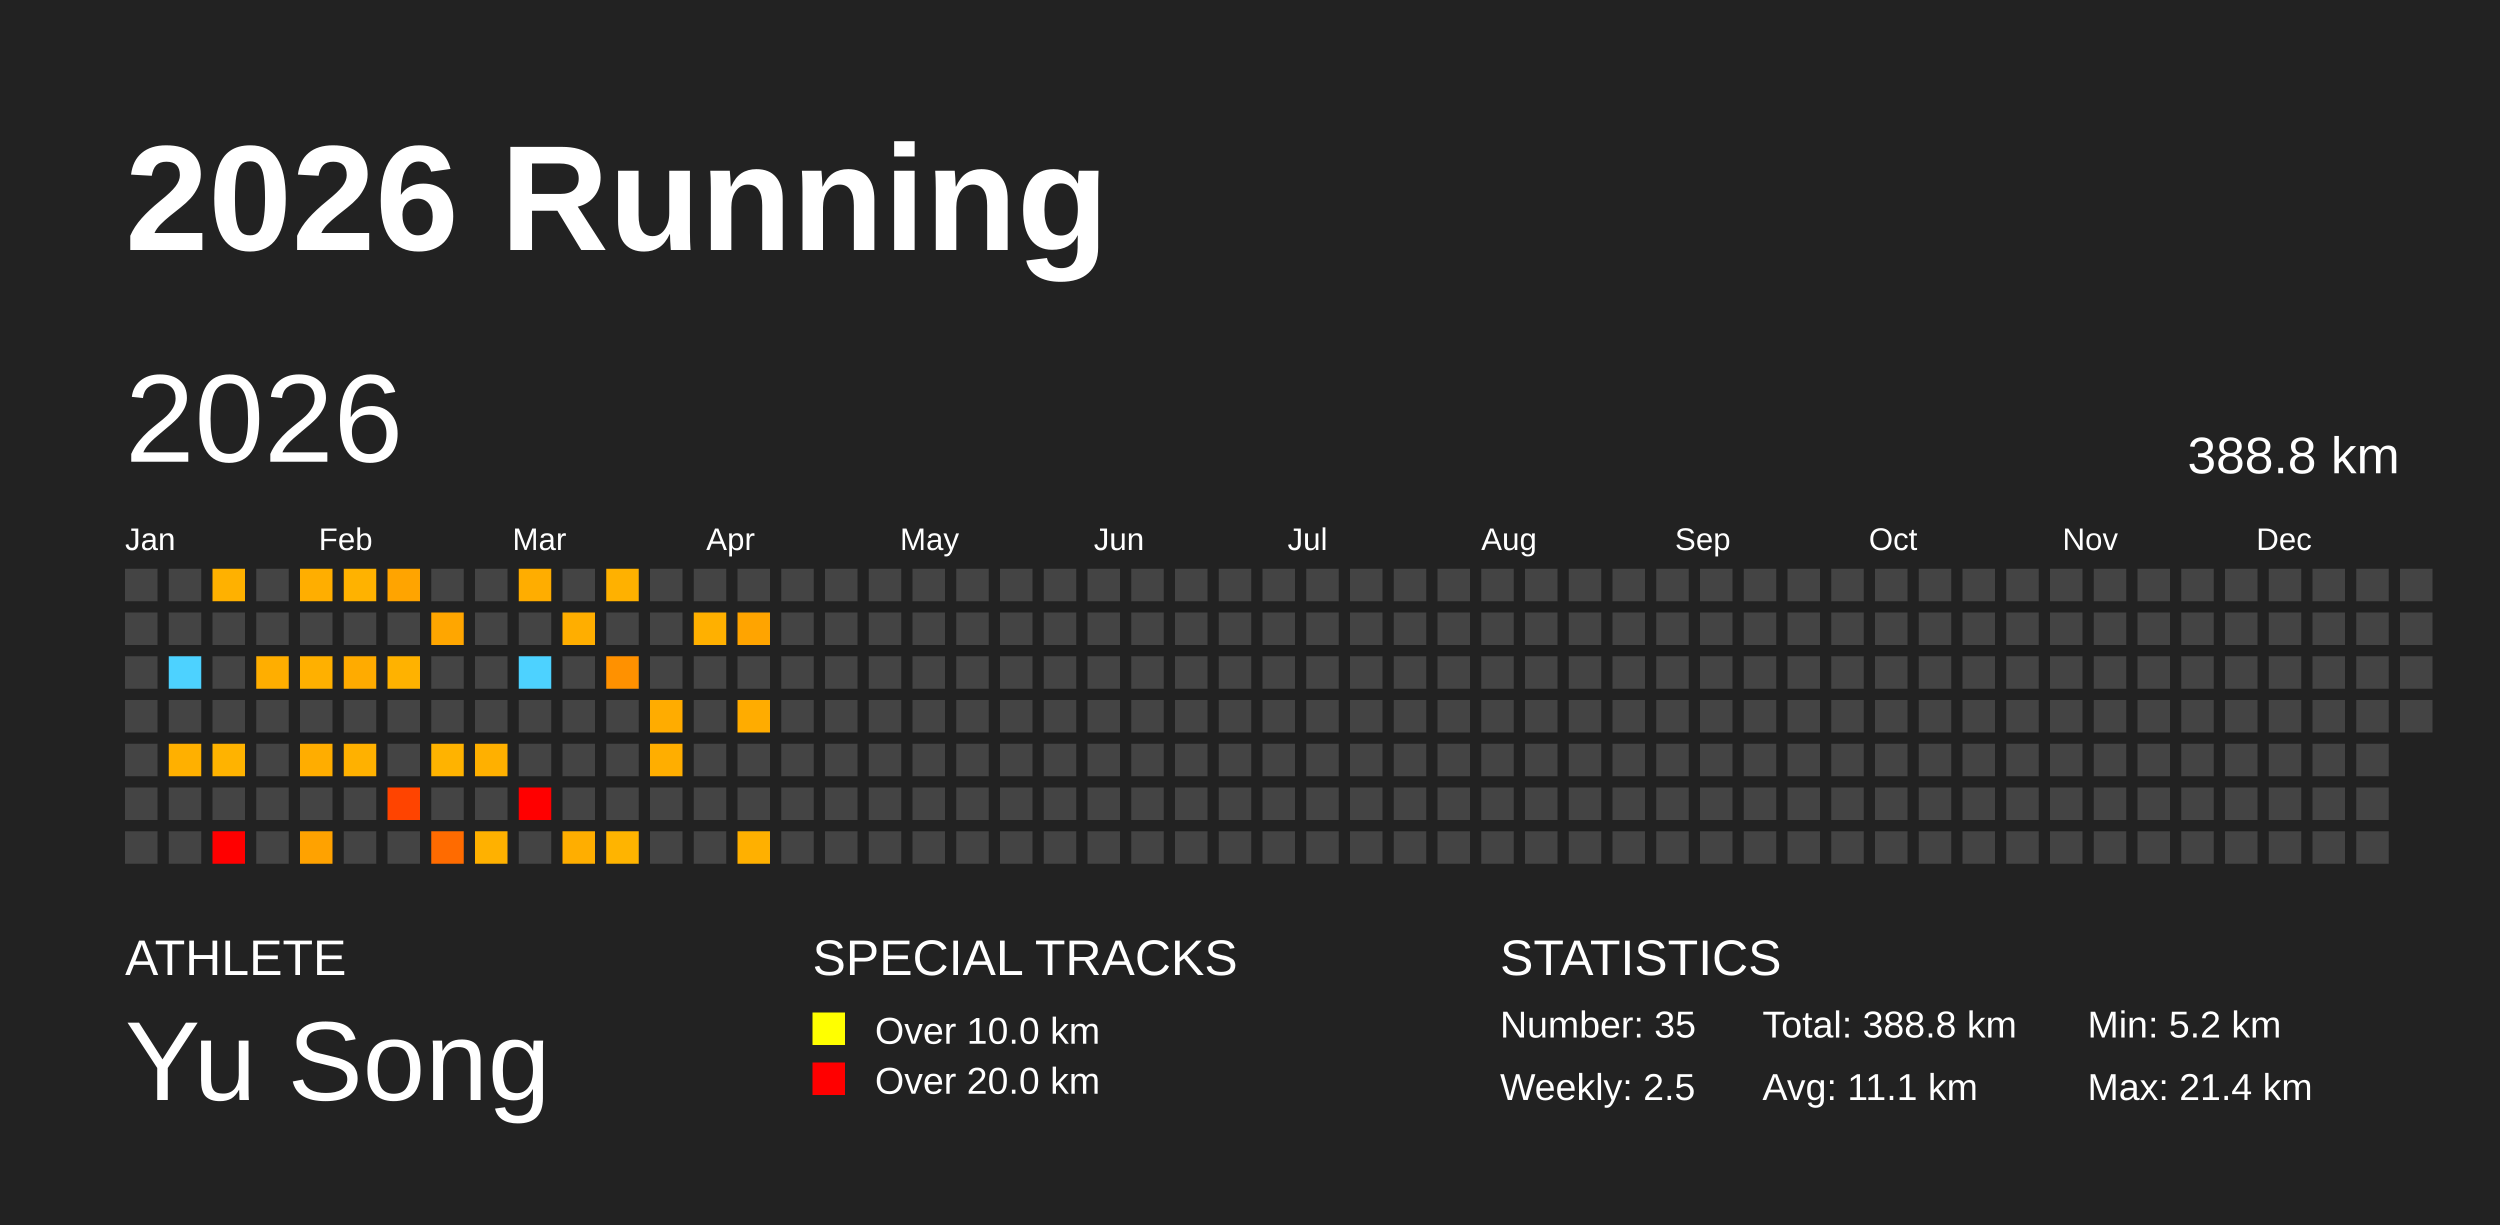
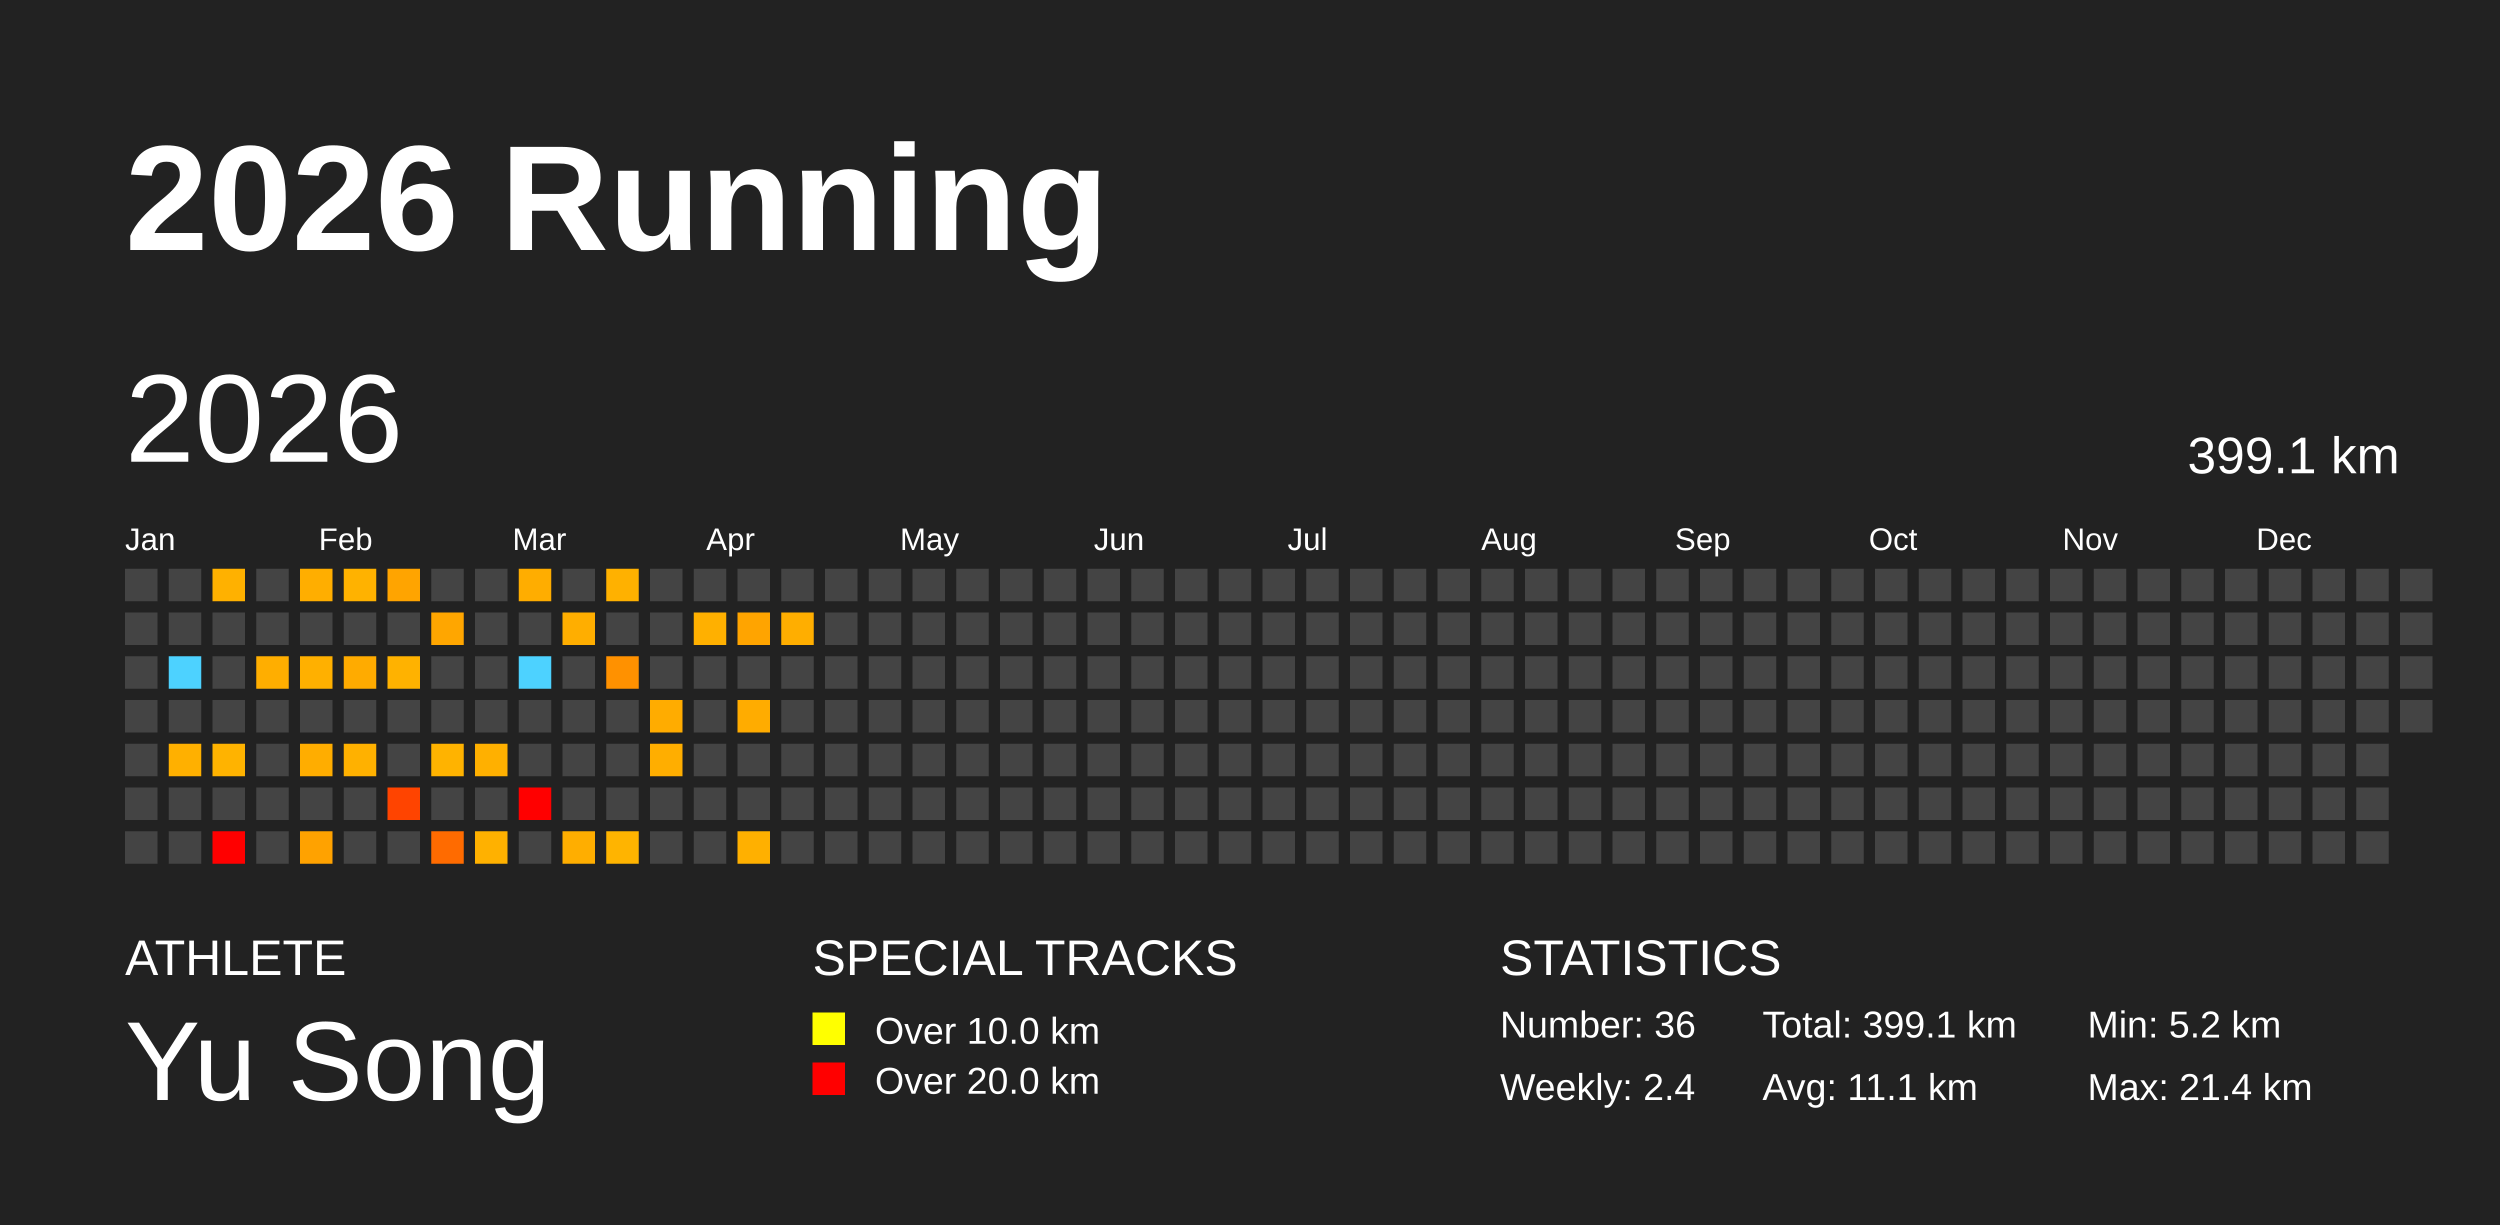
<svg xmlns="http://www.w3.org/2000/svg" baseProfile="full" height="98mm" version="1.1" viewBox="0,0,200,98" width="200mm">
  <defs />
  <rect fill="#222222" height="98" width="200" x="0" y="0" />
  <text fill="#FFFFFF" style="font-size:12px; font-family:Arial; font-weight:bold;" x="10" y="20">2026 Running</text>
  <text fill="#FFFFFF" style="font-size:4px; font-family:Arial" x="10" y="78">ATHLETE</text>
  <text fill="#FFFFFF" style="font-size:9px; font-family:Arial" x="10" y="88">Yu Song</text>
  <text fill="#FFFFFF" style="font-size:4px; font-family:Arial" x="65" y="78">SPECIAL TRACKS</text>
  <rect fill="yellow" height="2.6" width="2.6" x="65" y="81" />
  <text fill="#FFFFFF" style="font-size:3px; font-family:Arial" x="70" y="83.5">Over 10.0 km</text>
  <rect fill="red" height="2.6" width="2.6" x="65" y="85" />
  <text fill="#FFFFFF" style="font-size:3px; font-family:Arial" x="70" y="87.5">Over 20.0 km</text>
  <text fill="#FFFFFF" style="font-size:4px; font-family:Arial" x="120" y="78">STATISTICS</text>
-   <text fill="#FFFFFF" style="font-size:3px; font-family:Arial" x="120" y="83">Number: 35</text>
-   <text fill="#FFFFFF" style="font-size:3px; font-family:Arial" x="120" y="88">Weekly: 2.5</text>
-   <text fill="#FFFFFF" style="font-size:3px; font-family:Arial" x="141" y="83">Total: 388.8 km</text>
+   <text fill="#FFFFFF" style="font-size:3px; font-family:Arial" x="120" y="83">Number: 36</text>
+   <text fill="#FFFFFF" style="font-size:3px; font-family:Arial" x="120" y="88">Weekly: 2.4</text>
+   <text fill="#FFFFFF" style="font-size:3px; font-family:Arial" x="141" y="83">Total: 399.1 km</text>
  <text fill="#FFFFFF" style="font-size:3px; font-family:Arial" x="141" y="88">Avg: 11.1 km</text>
  <text fill="#FFFFFF" style="font-size:3px; font-family:Arial" x="167" y="83">Min: 5.2 km</text>
  <text fill="#FFFFFF" style="font-size:3px; font-family:Arial" x="167" y="88">Max: 21.4 km</text>
  <text dominant-baseline="hanging" fill="#FFFFFF" style="font-size:10.0px; font-family:Arial;" x="10" y="30">2026</text>
-   <text dominant-baseline="hanging" fill="#FFFFFF" style="font-size:4.125px; font-family:Arial;" x="175" y="35">388.8 km</text>
+   <text dominant-baseline="hanging" fill="#FFFFFF" style="font-size:4.125px; font-family:Arial;" x="175" y="35">399.1 km</text>
  <text fill="#FFFFFF" style="font-size:2.5px; font-family:Arial" x="10.0" y="44">Jan</text>
  <text fill="#FFFFFF" style="font-size:2.5px; font-family:Arial" x="25.5" y="44">Feb</text>
  <text fill="#FFFFFF" style="font-size:2.5px; font-family:Arial" x="41.0" y="44">Mar</text>
  <text fill="#FFFFFF" style="font-size:2.5px; font-family:Arial" x="56.5" y="44">Apr</text>
  <text fill="#FFFFFF" style="font-size:2.5px; font-family:Arial" x="72.0" y="44">May</text>
  <text fill="#FFFFFF" style="font-size:2.5px; font-family:Arial" x="87.5" y="44">Jun</text>
  <text fill="#FFFFFF" style="font-size:2.5px; font-family:Arial" x="103.0" y="44">Jul</text>
  <text fill="#FFFFFF" style="font-size:2.5px; font-family:Arial" x="118.5" y="44">Aug</text>
  <text fill="#FFFFFF" style="font-size:2.5px; font-family:Arial" x="134.0" y="44">Sep</text>
  <text fill="#FFFFFF" style="font-size:2.5px; font-family:Arial" x="149.5" y="44">Oct</text>
  <text fill="#FFFFFF" style="font-size:2.5px; font-family:Arial" x="165.0" y="44">Nov</text>
  <text fill="#FFFFFF" style="font-size:2.5px; font-family:Arial" x="180.5" y="44">Dec</text>
  <rect fill="#444444" height="2.6" width="2.6" x="10.0" y="45.5" />
  <rect fill="#444444" height="2.6" width="2.6" x="10.0" y="49.0" />
  <rect fill="#444444" height="2.6" width="2.6" x="10.0" y="52.5" />
  <rect fill="#444444" height="2.6" width="2.6" x="10.0" y="56.0" />
  <rect fill="#444444" height="2.6" width="2.6" x="10.0" y="59.5" />
  <rect fill="#444444" height="2.6" width="2.6" x="10.0" y="63.0" />
  <rect fill="#444444" height="2.6" width="2.6" x="10.0" y="66.5" />
  <rect fill="#444444" height="2.6" width="2.6" x="13.5" y="45.5" />
  <rect fill="#444444" height="2.6" width="2.6" x="13.5" y="49.0" />
  <rect fill="#4dd2ff" height="2.6" width="2.6" x="13.5" y="52.5" />
  <rect fill="#444444" height="2.6" width="2.6" x="13.5" y="56.0" />
  <rect fill="#ffb000" height="2.6" width="2.6" x="13.5" y="59.5" />
  <rect fill="#444444" height="2.6" width="2.6" x="13.5" y="63.0" />
  <rect fill="#444444" height="2.6" width="2.6" x="13.5" y="66.5" />
  <rect fill="#ffb100" height="2.6" width="2.6" x="17.0" y="45.5" />
  <rect fill="#444444" height="2.6" width="2.6" x="17.0" y="49.0" />
  <rect fill="#444444" height="2.6" width="2.6" x="17.0" y="52.5" />
  <rect fill="#444444" height="2.6" width="2.6" x="17.0" y="56.0" />
  <rect fill="#ffb300" height="2.6" width="2.6" x="17.0" y="59.5" />
  <rect fill="#444444" height="2.6" width="2.6" x="17.0" y="63.0" />
  <rect fill="red" height="2.6" width="2.6" x="17.0" y="66.5" />
  <rect fill="#444444" height="2.6" width="2.6" x="20.5" y="45.5" />
  <rect fill="#444444" height="2.6" width="2.6" x="20.5" y="49.0" />
  <rect fill="#ffae00" height="2.6" width="2.6" x="20.5" y="52.5" />
  <rect fill="#444444" height="2.6" width="2.6" x="20.5" y="56.0" />
  <rect fill="#444444" height="2.6" width="2.6" x="20.5" y="59.5" />
  <rect fill="#444444" height="2.6" width="2.6" x="20.5" y="63.0" />
  <rect fill="#444444" height="2.6" width="2.6" x="20.5" y="66.5" />
  <rect fill="#ffae00" height="2.6" width="2.6" x="24.0" y="45.5" />
  <rect fill="#444444" height="2.6" width="2.6" x="24.0" y="49.0" />
  <rect fill="#ffb000" height="2.6" width="2.6" x="24.0" y="52.5" />
  <rect fill="#444444" height="2.6" width="2.6" x="24.0" y="56.0" />
  <rect fill="#ffad00" height="2.6" width="2.6" x="24.0" y="59.5" />
  <rect fill="#444444" height="2.6" width="2.6" x="24.0" y="63.0" />
  <rect fill="#ffa200" height="2.6" width="2.6" x="24.0" y="66.5" />
  <rect fill="#ffb200" height="2.6" width="2.6" x="27.5" y="45.5" />
  <rect fill="#444444" height="2.6" width="2.6" x="27.5" y="49.0" />
  <rect fill="#ffab00" height="2.6" width="2.6" x="27.5" y="52.5" />
  <rect fill="#444444" height="2.6" width="2.6" x="27.5" y="56.0" />
  <rect fill="#ffb100" height="2.6" width="2.6" x="27.5" y="59.5" />
  <rect fill="#444444" height="2.6" width="2.6" x="27.5" y="63.0" />
  <rect fill="#444444" height="2.6" width="2.6" x="27.5" y="66.5" />
  <rect fill="#ffa400" height="2.6" width="2.6" x="31.0" y="45.5" />
  <rect fill="#444444" height="2.6" width="2.6" x="31.0" y="49.0" />
  <rect fill="#ffb200" height="2.6" width="2.6" x="31.0" y="52.5" />
  <rect fill="#444444" height="2.6" width="2.6" x="31.0" y="56.0" />
  <rect fill="#444444" height="2.6" width="2.6" x="31.0" y="59.5" />
  <rect fill="#ff4400" height="2.6" width="2.6" x="31.0" y="63.0" />
  <rect fill="#444444" height="2.6" width="2.6" x="31.0" y="66.5" />
  <rect fill="#444444" height="2.6" width="2.6" x="34.5" y="45.5" />
  <rect fill="#ffa600" height="2.6" width="2.6" x="34.5" y="49.0" />
  <rect fill="#444444" height="2.6" width="2.6" x="34.5" y="52.5" />
  <rect fill="#444444" height="2.6" width="2.6" x="34.5" y="56.0" />
  <rect fill="#ffb300" height="2.6" width="2.6" x="34.5" y="59.5" />
  <rect fill="#444444" height="2.6" width="2.6" x="34.5" y="63.0" />
  <rect fill="#ff6b00" height="2.6" width="2.6" x="34.5" y="66.5" />
  <rect fill="#444444" height="2.6" width="2.6" x="38.0" y="45.5" />
  <rect fill="#444444" height="2.6" width="2.6" x="38.0" y="49.0" />
  <rect fill="#444444" height="2.6" width="2.6" x="38.0" y="52.5" />
  <rect fill="#444444" height="2.6" width="2.6" x="38.0" y="56.0" />
  <rect fill="#ffb000" height="2.6" width="2.6" x="38.0" y="59.5" />
  <rect fill="#444444" height="2.6" width="2.6" x="38.0" y="63.0" />
  <rect fill="#ffb100" height="2.6" width="2.6" x="38.0" y="66.5" />
  <rect fill="#ffad00" height="2.6" width="2.6" x="41.5" y="45.5" />
  <rect fill="#444444" height="2.6" width="2.6" x="41.5" y="49.0" />
  <rect fill="#4dd2ff" height="2.6" width="2.6" x="41.5" y="52.5" />
  <rect fill="#444444" height="2.6" width="2.6" x="41.5" y="56.0" />
  <rect fill="#444444" height="2.6" width="2.6" x="41.5" y="59.5" />
  <rect fill="red" height="2.6" width="2.6" x="41.5" y="63.0" />
  <rect fill="#444444" height="2.6" width="2.6" x="41.5" y="66.5" />
  <rect fill="#444444" height="2.6" width="2.6" x="45.0" y="45.5" />
  <rect fill="#ffae00" height="2.6" width="2.6" x="45.0" y="49.0" />
  <rect fill="#444444" height="2.6" width="2.6" x="45.0" y="52.5" />
  <rect fill="#444444" height="2.6" width="2.6" x="45.0" y="56.0" />
  <rect fill="#444444" height="2.6" width="2.6" x="45.0" y="59.5" />
  <rect fill="#444444" height="2.6" width="2.6" x="45.0" y="63.0" />
  <rect fill="#ffae00" height="2.6" width="2.6" x="45.0" y="66.5" />
  <rect fill="#ffb100" height="2.6" width="2.6" x="48.5" y="45.5" />
  <rect fill="#444444" height="2.6" width="2.6" x="48.5" y="49.0" />
  <rect fill="#ff9100" height="2.6" width="2.6" x="48.5" y="52.5" />
  <rect fill="#444444" height="2.6" width="2.6" x="48.5" y="56.0" />
  <rect fill="#444444" height="2.6" width="2.6" x="48.5" y="59.5" />
  <rect fill="#444444" height="2.6" width="2.6" x="48.5" y="63.0" />
  <rect fill="#ffb400" height="2.6" width="2.6" x="48.5" y="66.5" />
  <rect fill="#444444" height="2.6" width="2.6" x="52.0" y="45.5" />
  <rect fill="#444444" height="2.6" width="2.6" x="52.0" y="49.0" />
  <rect fill="#444444" height="2.6" width="2.6" x="52.0" y="52.5" />
  <rect fill="#ffac00" height="2.6" width="2.6" x="52.0" y="56.0" />
  <rect fill="#ffae00" height="2.6" width="2.6" x="52.0" y="59.5" />
  <rect fill="#444444" height="2.6" width="2.6" x="52.0" y="63.0" />
  <rect fill="#444444" height="2.6" width="2.6" x="52.0" y="66.5" />
  <rect fill="#444444" height="2.6" width="2.6" x="55.5" y="45.5" />
  <rect fill="#ffb000" height="2.6" width="2.6" x="55.5" y="49.0" />
  <rect fill="#444444" height="2.6" width="2.6" x="55.5" y="52.5" />
  <rect fill="#444444" height="2.6" width="2.6" x="55.5" y="56.0" />
  <rect fill="#444444" height="2.6" width="2.6" x="55.5" y="59.5" />
  <rect fill="#444444" height="2.6" width="2.6" x="55.5" y="63.0" />
  <rect fill="#444444" height="2.6" width="2.6" x="55.5" y="66.5" />
  <rect fill="#444444" height="2.6" width="2.6" x="59.0" y="45.5" />
  <rect fill="#ffa400" height="2.6" width="2.6" x="59.0" y="49.0" />
  <rect fill="#444444" height="2.6" width="2.6" x="59.0" y="52.5" />
  <rect fill="#ffac00" height="2.6" width="2.6" x="59.0" y="56.0" />
  <rect fill="#444444" height="2.6" width="2.6" x="59.0" y="59.5" />
  <rect fill="#444444" height="2.6" width="2.6" x="59.0" y="63.0" />
  <rect fill="#ffb000" height="2.6" width="2.6" x="59.0" y="66.5" />
  <rect fill="#444444" height="2.6" width="2.6" x="62.5" y="45.5" />
-   <rect fill="#444444" height="2.6" width="2.6" x="62.5" y="49.0" />
+   <rect fill="#ffae00" height="2.6" width="2.6" x="62.5" y="49.0" />
  <rect fill="#444444" height="2.6" width="2.6" x="62.5" y="52.5" />
  <rect fill="#444444" height="2.6" width="2.6" x="62.5" y="56.0" />
  <rect fill="#444444" height="2.6" width="2.6" x="62.5" y="59.5" />
  <rect fill="#444444" height="2.6" width="2.6" x="62.5" y="63.0" />
  <rect fill="#444444" height="2.6" width="2.6" x="62.5" y="66.5" />
  <rect fill="#444444" height="2.6" width="2.6" x="66.0" y="45.5" />
  <rect fill="#444444" height="2.6" width="2.6" x="66.0" y="49.0" />
  <rect fill="#444444" height="2.6" width="2.6" x="66.0" y="52.5" />
  <rect fill="#444444" height="2.6" width="2.6" x="66.0" y="56.0" />
  <rect fill="#444444" height="2.6" width="2.6" x="66.0" y="59.5" />
  <rect fill="#444444" height="2.6" width="2.6" x="66.0" y="63.0" />
  <rect fill="#444444" height="2.6" width="2.6" x="66.0" y="66.5" />
  <rect fill="#444444" height="2.6" width="2.6" x="69.5" y="45.5" />
  <rect fill="#444444" height="2.6" width="2.6" x="69.5" y="49.0" />
  <rect fill="#444444" height="2.6" width="2.6" x="69.5" y="52.5" />
  <rect fill="#444444" height="2.6" width="2.6" x="69.5" y="56.0" />
  <rect fill="#444444" height="2.6" width="2.6" x="69.5" y="59.5" />
  <rect fill="#444444" height="2.6" width="2.6" x="69.5" y="63.0" />
  <rect fill="#444444" height="2.6" width="2.6" x="69.5" y="66.5" />
  <rect fill="#444444" height="2.6" width="2.6" x="73.0" y="45.5" />
  <rect fill="#444444" height="2.6" width="2.6" x="73.0" y="49.0" />
  <rect fill="#444444" height="2.6" width="2.6" x="73.0" y="52.5" />
  <rect fill="#444444" height="2.6" width="2.6" x="73.0" y="56.0" />
  <rect fill="#444444" height="2.6" width="2.6" x="73.0" y="59.5" />
  <rect fill="#444444" height="2.6" width="2.6" x="73.0" y="63.0" />
  <rect fill="#444444" height="2.6" width="2.6" x="73.0" y="66.5" />
  <rect fill="#444444" height="2.6" width="2.6" x="76.5" y="45.5" />
  <rect fill="#444444" height="2.6" width="2.6" x="76.5" y="49.0" />
  <rect fill="#444444" height="2.6" width="2.6" x="76.5" y="52.5" />
  <rect fill="#444444" height="2.6" width="2.6" x="76.5" y="56.0" />
  <rect fill="#444444" height="2.6" width="2.6" x="76.5" y="59.5" />
  <rect fill="#444444" height="2.6" width="2.6" x="76.5" y="63.0" />
  <rect fill="#444444" height="2.6" width="2.6" x="76.5" y="66.5" />
  <rect fill="#444444" height="2.6" width="2.6" x="80.0" y="45.5" />
  <rect fill="#444444" height="2.6" width="2.6" x="80.0" y="49.0" />
  <rect fill="#444444" height="2.6" width="2.6" x="80.0" y="52.5" />
  <rect fill="#444444" height="2.6" width="2.6" x="80.0" y="56.0" />
  <rect fill="#444444" height="2.6" width="2.6" x="80.0" y="59.5" />
  <rect fill="#444444" height="2.6" width="2.6" x="80.0" y="63.0" />
  <rect fill="#444444" height="2.6" width="2.6" x="80.0" y="66.5" />
  <rect fill="#444444" height="2.6" width="2.6" x="83.5" y="45.5" />
  <rect fill="#444444" height="2.6" width="2.6" x="83.5" y="49.0" />
  <rect fill="#444444" height="2.6" width="2.6" x="83.5" y="52.5" />
  <rect fill="#444444" height="2.6" width="2.6" x="83.5" y="56.0" />
  <rect fill="#444444" height="2.6" width="2.6" x="83.5" y="59.5" />
  <rect fill="#444444" height="2.6" width="2.6" x="83.5" y="63.0" />
  <rect fill="#444444" height="2.6" width="2.6" x="83.5" y="66.5" />
  <rect fill="#444444" height="2.6" width="2.6" x="87.0" y="45.5" />
  <rect fill="#444444" height="2.6" width="2.6" x="87.0" y="49.0" />
  <rect fill="#444444" height="2.6" width="2.6" x="87.0" y="52.5" />
  <rect fill="#444444" height="2.6" width="2.6" x="87.0" y="56.0" />
  <rect fill="#444444" height="2.6" width="2.6" x="87.0" y="59.5" />
  <rect fill="#444444" height="2.6" width="2.6" x="87.0" y="63.0" />
  <rect fill="#444444" height="2.6" width="2.6" x="87.0" y="66.5" />
  <rect fill="#444444" height="2.6" width="2.6" x="90.5" y="45.5" />
  <rect fill="#444444" height="2.6" width="2.6" x="90.5" y="49.0" />
  <rect fill="#444444" height="2.6" width="2.6" x="90.5" y="52.5" />
  <rect fill="#444444" height="2.6" width="2.6" x="90.5" y="56.0" />
  <rect fill="#444444" height="2.6" width="2.6" x="90.5" y="59.5" />
  <rect fill="#444444" height="2.6" width="2.6" x="90.5" y="63.0" />
  <rect fill="#444444" height="2.6" width="2.6" x="90.5" y="66.5" />
  <rect fill="#444444" height="2.6" width="2.6" x="94.0" y="45.5" />
  <rect fill="#444444" height="2.6" width="2.6" x="94.0" y="49.0" />
  <rect fill="#444444" height="2.6" width="2.6" x="94.0" y="52.5" />
  <rect fill="#444444" height="2.6" width="2.6" x="94.0" y="56.0" />
  <rect fill="#444444" height="2.6" width="2.6" x="94.0" y="59.5" />
  <rect fill="#444444" height="2.6" width="2.6" x="94.0" y="63.0" />
  <rect fill="#444444" height="2.6" width="2.6" x="94.0" y="66.5" />
  <rect fill="#444444" height="2.6" width="2.6" x="97.5" y="45.5" />
  <rect fill="#444444" height="2.6" width="2.6" x="97.5" y="49.0" />
  <rect fill="#444444" height="2.6" width="2.6" x="97.5" y="52.5" />
  <rect fill="#444444" height="2.6" width="2.6" x="97.5" y="56.0" />
  <rect fill="#444444" height="2.6" width="2.6" x="97.5" y="59.5" />
  <rect fill="#444444" height="2.6" width="2.6" x="97.5" y="63.0" />
  <rect fill="#444444" height="2.6" width="2.6" x="97.5" y="66.5" />
  <rect fill="#444444" height="2.6" width="2.6" x="101.0" y="45.5" />
  <rect fill="#444444" height="2.6" width="2.6" x="101.0" y="49.0" />
  <rect fill="#444444" height="2.6" width="2.6" x="101.0" y="52.5" />
  <rect fill="#444444" height="2.6" width="2.6" x="101.0" y="56.0" />
  <rect fill="#444444" height="2.6" width="2.6" x="101.0" y="59.5" />
  <rect fill="#444444" height="2.6" width="2.6" x="101.0" y="63.0" />
  <rect fill="#444444" height="2.6" width="2.6" x="101.0" y="66.5" />
  <rect fill="#444444" height="2.6" width="2.6" x="104.5" y="45.5" />
  <rect fill="#444444" height="2.6" width="2.6" x="104.5" y="49.0" />
  <rect fill="#444444" height="2.6" width="2.6" x="104.5" y="52.5" />
  <rect fill="#444444" height="2.6" width="2.6" x="104.5" y="56.0" />
  <rect fill="#444444" height="2.6" width="2.6" x="104.5" y="59.5" />
  <rect fill="#444444" height="2.6" width="2.6" x="104.5" y="63.0" />
  <rect fill="#444444" height="2.6" width="2.6" x="104.5" y="66.5" />
  <rect fill="#444444" height="2.6" width="2.6" x="108.0" y="45.5" />
  <rect fill="#444444" height="2.6" width="2.6" x="108.0" y="49.0" />
  <rect fill="#444444" height="2.6" width="2.6" x="108.0" y="52.5" />
  <rect fill="#444444" height="2.6" width="2.6" x="108.0" y="56.0" />
  <rect fill="#444444" height="2.6" width="2.6" x="108.0" y="59.5" />
  <rect fill="#444444" height="2.6" width="2.6" x="108.0" y="63.0" />
  <rect fill="#444444" height="2.6" width="2.6" x="108.0" y="66.5" />
  <rect fill="#444444" height="2.6" width="2.6" x="111.5" y="45.5" />
  <rect fill="#444444" height="2.6" width="2.6" x="111.5" y="49.0" />
  <rect fill="#444444" height="2.6" width="2.6" x="111.5" y="52.5" />
  <rect fill="#444444" height="2.6" width="2.6" x="111.5" y="56.0" />
  <rect fill="#444444" height="2.6" width="2.6" x="111.5" y="59.5" />
  <rect fill="#444444" height="2.6" width="2.6" x="111.5" y="63.0" />
  <rect fill="#444444" height="2.6" width="2.6" x="111.5" y="66.5" />
  <rect fill="#444444" height="2.6" width="2.6" x="115.0" y="45.5" />
  <rect fill="#444444" height="2.6" width="2.6" x="115.0" y="49.0" />
  <rect fill="#444444" height="2.6" width="2.6" x="115.0" y="52.5" />
  <rect fill="#444444" height="2.6" width="2.6" x="115.0" y="56.0" />
  <rect fill="#444444" height="2.6" width="2.6" x="115.0" y="59.5" />
  <rect fill="#444444" height="2.6" width="2.6" x="115.0" y="63.0" />
  <rect fill="#444444" height="2.6" width="2.6" x="115.0" y="66.5" />
  <rect fill="#444444" height="2.6" width="2.6" x="118.5" y="45.5" />
  <rect fill="#444444" height="2.6" width="2.6" x="118.5" y="49.0" />
  <rect fill="#444444" height="2.6" width="2.6" x="118.5" y="52.5" />
  <rect fill="#444444" height="2.6" width="2.6" x="118.5" y="56.0" />
  <rect fill="#444444" height="2.6" width="2.6" x="118.5" y="59.5" />
  <rect fill="#444444" height="2.6" width="2.6" x="118.5" y="63.0" />
  <rect fill="#444444" height="2.6" width="2.6" x="118.5" y="66.5" />
  <rect fill="#444444" height="2.6" width="2.6" x="122.0" y="45.5" />
  <rect fill="#444444" height="2.6" width="2.6" x="122.0" y="49.0" />
  <rect fill="#444444" height="2.6" width="2.6" x="122.0" y="52.5" />
  <rect fill="#444444" height="2.6" width="2.6" x="122.0" y="56.0" />
  <rect fill="#444444" height="2.6" width="2.6" x="122.0" y="59.5" />
  <rect fill="#444444" height="2.6" width="2.6" x="122.0" y="63.0" />
  <rect fill="#444444" height="2.6" width="2.6" x="122.0" y="66.5" />
  <rect fill="#444444" height="2.6" width="2.6" x="125.5" y="45.5" />
  <rect fill="#444444" height="2.6" width="2.6" x="125.5" y="49.0" />
  <rect fill="#444444" height="2.6" width="2.6" x="125.5" y="52.5" />
  <rect fill="#444444" height="2.6" width="2.6" x="125.5" y="56.0" />
  <rect fill="#444444" height="2.6" width="2.6" x="125.5" y="59.5" />
  <rect fill="#444444" height="2.6" width="2.6" x="125.5" y="63.0" />
  <rect fill="#444444" height="2.6" width="2.6" x="125.5" y="66.5" />
  <rect fill="#444444" height="2.6" width="2.6" x="129.0" y="45.5" />
  <rect fill="#444444" height="2.6" width="2.6" x="129.0" y="49.0" />
  <rect fill="#444444" height="2.6" width="2.6" x="129.0" y="52.5" />
  <rect fill="#444444" height="2.6" width="2.6" x="129.0" y="56.0" />
  <rect fill="#444444" height="2.6" width="2.6" x="129.0" y="59.5" />
  <rect fill="#444444" height="2.6" width="2.6" x="129.0" y="63.0" />
  <rect fill="#444444" height="2.6" width="2.6" x="129.0" y="66.5" />
  <rect fill="#444444" height="2.6" width="2.6" x="132.5" y="45.5" />
  <rect fill="#444444" height="2.6" width="2.6" x="132.5" y="49.0" />
  <rect fill="#444444" height="2.6" width="2.6" x="132.5" y="52.5" />
  <rect fill="#444444" height="2.6" width="2.6" x="132.5" y="56.0" />
  <rect fill="#444444" height="2.6" width="2.6" x="132.5" y="59.5" />
  <rect fill="#444444" height="2.6" width="2.6" x="132.5" y="63.0" />
  <rect fill="#444444" height="2.6" width="2.6" x="132.5" y="66.5" />
  <rect fill="#444444" height="2.6" width="2.6" x="136.0" y="45.5" />
  <rect fill="#444444" height="2.6" width="2.6" x="136.0" y="49.0" />
  <rect fill="#444444" height="2.6" width="2.6" x="136.0" y="52.5" />
  <rect fill="#444444" height="2.6" width="2.6" x="136.0" y="56.0" />
  <rect fill="#444444" height="2.6" width="2.6" x="136.0" y="59.5" />
  <rect fill="#444444" height="2.6" width="2.6" x="136.0" y="63.0" />
  <rect fill="#444444" height="2.6" width="2.6" x="136.0" y="66.5" />
  <rect fill="#444444" height="2.6" width="2.6" x="139.5" y="45.5" />
  <rect fill="#444444" height="2.6" width="2.6" x="139.5" y="49.0" />
  <rect fill="#444444" height="2.6" width="2.6" x="139.5" y="52.5" />
  <rect fill="#444444" height="2.6" width="2.6" x="139.5" y="56.0" />
  <rect fill="#444444" height="2.6" width="2.6" x="139.5" y="59.5" />
  <rect fill="#444444" height="2.6" width="2.6" x="139.5" y="63.0" />
  <rect fill="#444444" height="2.6" width="2.6" x="139.5" y="66.5" />
  <rect fill="#444444" height="2.6" width="2.6" x="143.0" y="45.5" />
  <rect fill="#444444" height="2.6" width="2.6" x="143.0" y="49.0" />
  <rect fill="#444444" height="2.6" width="2.6" x="143.0" y="52.5" />
  <rect fill="#444444" height="2.6" width="2.6" x="143.0" y="56.0" />
  <rect fill="#444444" height="2.6" width="2.6" x="143.0" y="59.5" />
  <rect fill="#444444" height="2.6" width="2.6" x="143.0" y="63.0" />
  <rect fill="#444444" height="2.6" width="2.6" x="143.0" y="66.5" />
  <rect fill="#444444" height="2.6" width="2.6" x="146.5" y="45.5" />
  <rect fill="#444444" height="2.6" width="2.6" x="146.5" y="49.0" />
  <rect fill="#444444" height="2.6" width="2.6" x="146.5" y="52.5" />
  <rect fill="#444444" height="2.6" width="2.6" x="146.5" y="56.0" />
  <rect fill="#444444" height="2.6" width="2.6" x="146.5" y="59.5" />
  <rect fill="#444444" height="2.6" width="2.6" x="146.5" y="63.0" />
  <rect fill="#444444" height="2.6" width="2.6" x="146.5" y="66.5" />
  <rect fill="#444444" height="2.6" width="2.6" x="150.0" y="45.5" />
  <rect fill="#444444" height="2.6" width="2.6" x="150.0" y="49.0" />
  <rect fill="#444444" height="2.6" width="2.6" x="150.0" y="52.5" />
  <rect fill="#444444" height="2.6" width="2.6" x="150.0" y="56.0" />
  <rect fill="#444444" height="2.6" width="2.6" x="150.0" y="59.5" />
  <rect fill="#444444" height="2.6" width="2.6" x="150.0" y="63.0" />
  <rect fill="#444444" height="2.6" width="2.6" x="150.0" y="66.5" />
  <rect fill="#444444" height="2.6" width="2.6" x="153.5" y="45.5" />
  <rect fill="#444444" height="2.6" width="2.6" x="153.5" y="49.0" />
  <rect fill="#444444" height="2.6" width="2.6" x="153.5" y="52.5" />
  <rect fill="#444444" height="2.6" width="2.6" x="153.5" y="56.0" />
  <rect fill="#444444" height="2.6" width="2.6" x="153.5" y="59.5" />
  <rect fill="#444444" height="2.6" width="2.6" x="153.5" y="63.0" />
  <rect fill="#444444" height="2.6" width="2.6" x="153.5" y="66.5" />
  <rect fill="#444444" height="2.6" width="2.6" x="157.0" y="45.5" />
  <rect fill="#444444" height="2.6" width="2.6" x="157.0" y="49.0" />
  <rect fill="#444444" height="2.6" width="2.6" x="157.0" y="52.5" />
  <rect fill="#444444" height="2.6" width="2.6" x="157.0" y="56.0" />
  <rect fill="#444444" height="2.6" width="2.6" x="157.0" y="59.5" />
  <rect fill="#444444" height="2.6" width="2.6" x="157.0" y="63.0" />
  <rect fill="#444444" height="2.6" width="2.6" x="157.0" y="66.5" />
  <rect fill="#444444" height="2.6" width="2.6" x="160.5" y="45.5" />
  <rect fill="#444444" height="2.6" width="2.6" x="160.5" y="49.0" />
  <rect fill="#444444" height="2.6" width="2.6" x="160.5" y="52.5" />
  <rect fill="#444444" height="2.6" width="2.6" x="160.5" y="56.0" />
  <rect fill="#444444" height="2.6" width="2.6" x="160.5" y="59.5" />
  <rect fill="#444444" height="2.6" width="2.6" x="160.5" y="63.0" />
  <rect fill="#444444" height="2.6" width="2.6" x="160.5" y="66.5" />
  <rect fill="#444444" height="2.6" width="2.6" x="164.0" y="45.5" />
  <rect fill="#444444" height="2.6" width="2.6" x="164.0" y="49.0" />
  <rect fill="#444444" height="2.6" width="2.6" x="164.0" y="52.5" />
  <rect fill="#444444" height="2.6" width="2.6" x="164.0" y="56.0" />
  <rect fill="#444444" height="2.6" width="2.6" x="164.0" y="59.5" />
  <rect fill="#444444" height="2.6" width="2.6" x="164.0" y="63.0" />
  <rect fill="#444444" height="2.6" width="2.6" x="164.0" y="66.5" />
  <rect fill="#444444" height="2.6" width="2.6" x="167.5" y="45.5" />
  <rect fill="#444444" height="2.6" width="2.6" x="167.5" y="49.0" />
  <rect fill="#444444" height="2.6" width="2.6" x="167.5" y="52.5" />
  <rect fill="#444444" height="2.6" width="2.6" x="167.5" y="56.0" />
  <rect fill="#444444" height="2.6" width="2.6" x="167.5" y="59.5" />
  <rect fill="#444444" height="2.6" width="2.6" x="167.5" y="63.0" />
  <rect fill="#444444" height="2.6" width="2.6" x="167.5" y="66.5" />
  <rect fill="#444444" height="2.6" width="2.6" x="171.0" y="45.5" />
  <rect fill="#444444" height="2.6" width="2.6" x="171.0" y="49.0" />
  <rect fill="#444444" height="2.6" width="2.6" x="171.0" y="52.5" />
  <rect fill="#444444" height="2.6" width="2.6" x="171.0" y="56.0" />
  <rect fill="#444444" height="2.6" width="2.6" x="171.0" y="59.5" />
  <rect fill="#444444" height="2.6" width="2.6" x="171.0" y="63.0" />
  <rect fill="#444444" height="2.6" width="2.6" x="171.0" y="66.5" />
  <rect fill="#444444" height="2.6" width="2.6" x="174.5" y="45.5" />
  <rect fill="#444444" height="2.6" width="2.6" x="174.5" y="49.0" />
  <rect fill="#444444" height="2.6" width="2.6" x="174.5" y="52.5" />
  <rect fill="#444444" height="2.6" width="2.6" x="174.5" y="56.0" />
  <rect fill="#444444" height="2.6" width="2.6" x="174.5" y="59.5" />
  <rect fill="#444444" height="2.6" width="2.6" x="174.5" y="63.0" />
  <rect fill="#444444" height="2.6" width="2.6" x="174.5" y="66.5" />
  <rect fill="#444444" height="2.6" width="2.6" x="178.0" y="45.5" />
  <rect fill="#444444" height="2.6" width="2.6" x="178.0" y="49.0" />
  <rect fill="#444444" height="2.6" width="2.6" x="178.0" y="52.5" />
  <rect fill="#444444" height="2.6" width="2.6" x="178.0" y="56.0" />
  <rect fill="#444444" height="2.6" width="2.6" x="178.0" y="59.5" />
  <rect fill="#444444" height="2.6" width="2.6" x="178.0" y="63.0" />
  <rect fill="#444444" height="2.6" width="2.6" x="178.0" y="66.5" />
  <rect fill="#444444" height="2.6" width="2.6" x="181.5" y="45.5" />
  <rect fill="#444444" height="2.6" width="2.6" x="181.5" y="49.0" />
  <rect fill="#444444" height="2.6" width="2.6" x="181.5" y="52.5" />
  <rect fill="#444444" height="2.6" width="2.6" x="181.5" y="56.0" />
  <rect fill="#444444" height="2.6" width="2.6" x="181.5" y="59.5" />
  <rect fill="#444444" height="2.6" width="2.6" x="181.5" y="63.0" />
  <rect fill="#444444" height="2.6" width="2.6" x="181.5" y="66.5" />
  <rect fill="#444444" height="2.6" width="2.6" x="185.0" y="45.5" />
  <rect fill="#444444" height="2.6" width="2.6" x="185.0" y="49.0" />
  <rect fill="#444444" height="2.6" width="2.6" x="185.0" y="52.5" />
  <rect fill="#444444" height="2.6" width="2.6" x="185.0" y="56.0" />
  <rect fill="#444444" height="2.6" width="2.6" x="185.0" y="59.5" />
  <rect fill="#444444" height="2.6" width="2.6" x="185.0" y="63.0" />
  <rect fill="#444444" height="2.6" width="2.6" x="185.0" y="66.5" />
  <rect fill="#444444" height="2.6" width="2.6" x="188.5" y="45.5" />
  <rect fill="#444444" height="2.6" width="2.6" x="188.5" y="49.0" />
  <rect fill="#444444" height="2.6" width="2.6" x="188.5" y="52.5" />
  <rect fill="#444444" height="2.6" width="2.6" x="188.5" y="56.0" />
  <rect fill="#444444" height="2.6" width="2.6" x="188.5" y="59.5" />
  <rect fill="#444444" height="2.6" width="2.6" x="188.5" y="63.0" />
  <rect fill="#444444" height="2.6" width="2.6" x="188.5" y="66.5" />
  <rect fill="#444444" height="2.6" width="2.6" x="192.0" y="45.5" />
  <rect fill="#444444" height="2.6" width="2.6" x="192.0" y="49.0" />
  <rect fill="#444444" height="2.6" width="2.6" x="192.0" y="52.5" />
  <rect fill="#444444" height="2.6" width="2.6" x="192.0" y="56.0" />
</svg>
